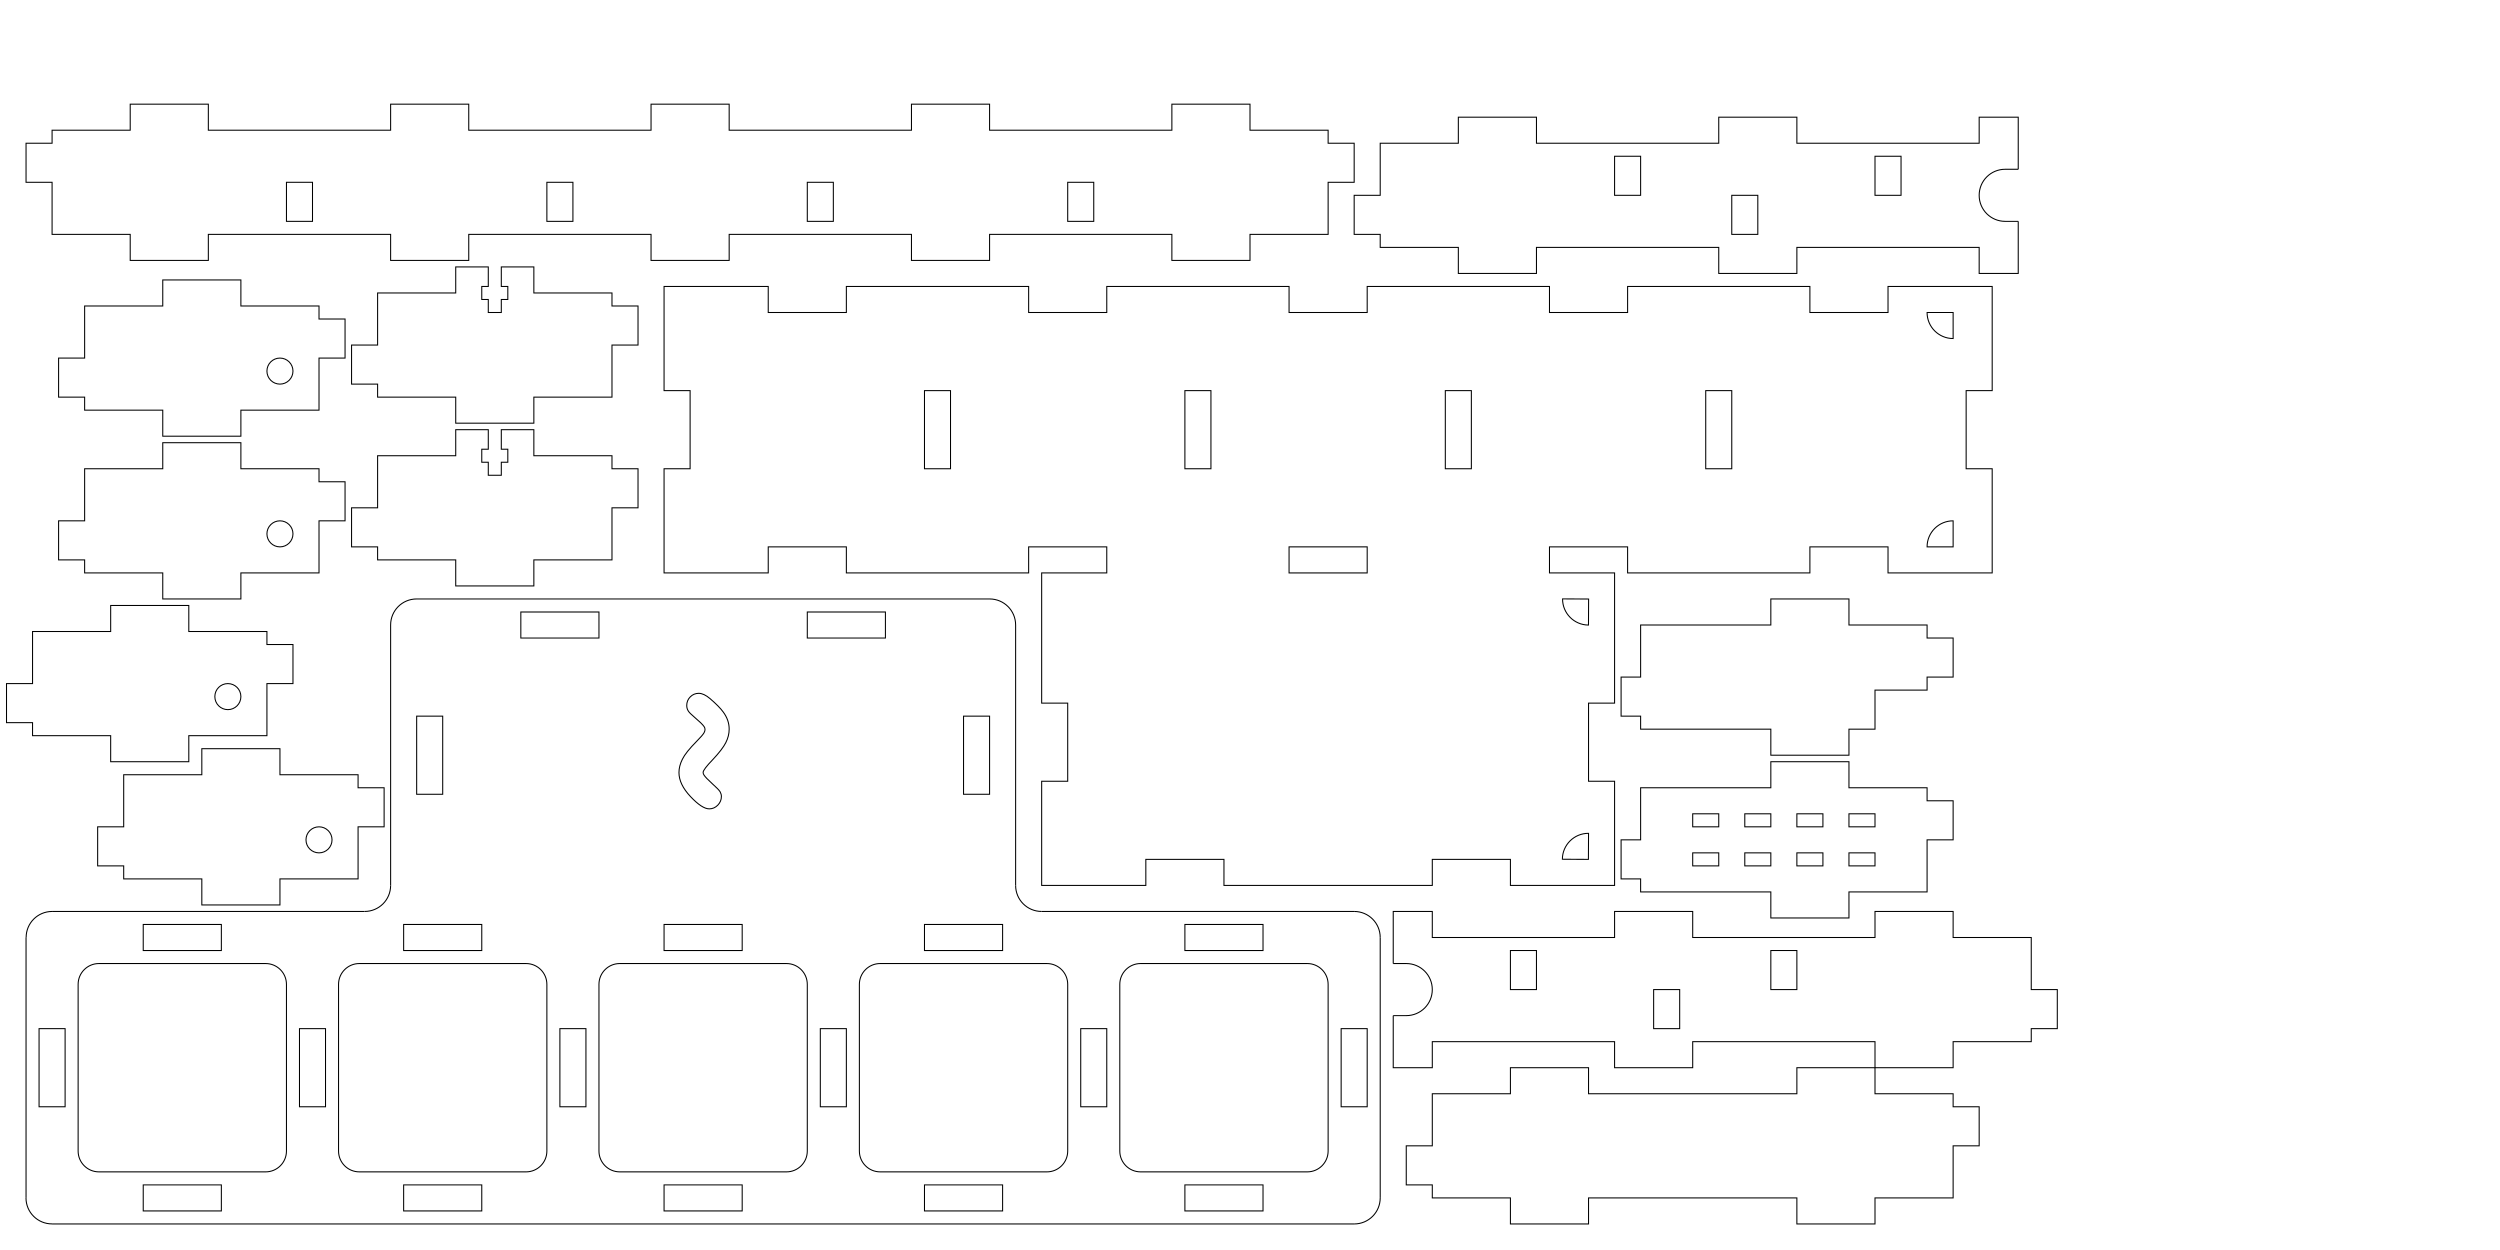
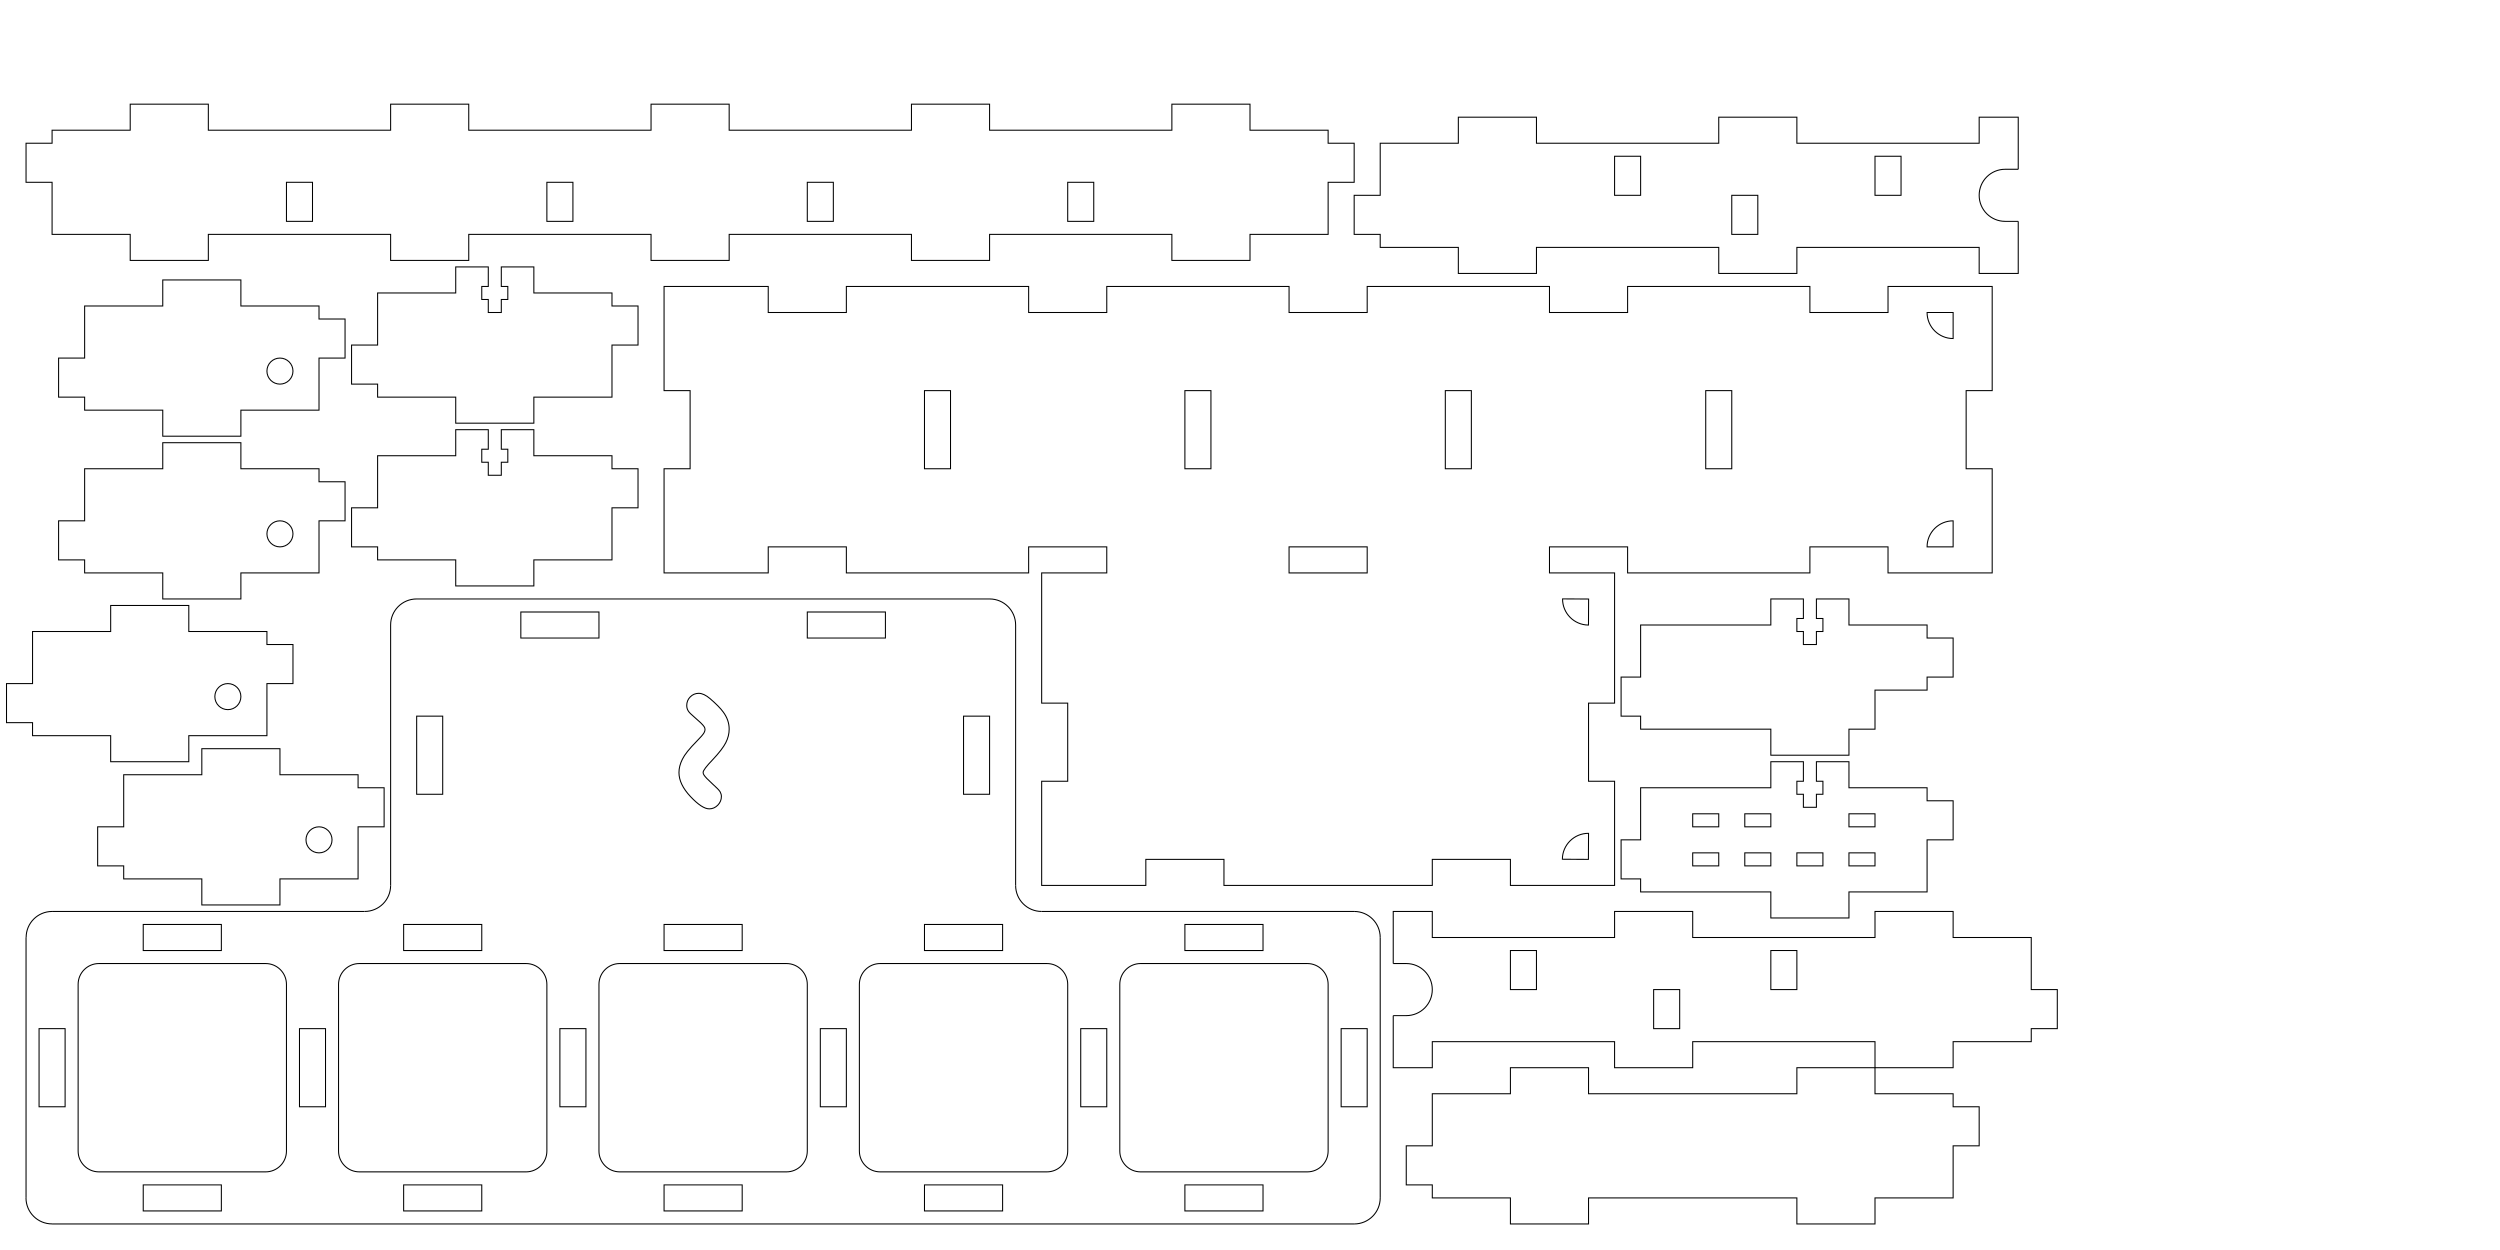
<svg xmlns="http://www.w3.org/2000/svg" width="2160" height="1080" id="svg2" version="1.1">
  <defs id="defs4" />
  <g id="layer1" transform="translate(0,27.638)" style="opacity:0.5;display:none">
    <rect style="fill:none;stroke:#ff0000;stroke-width:1.5;stroke-miterlimit:4;stroke-opacity:1;stroke-dasharray:none" id="rect3083" width="270" height="270" x="-630" y="782.362" rx="22.5" ry="22.5" />
    <rect style="fill:none;stroke:#ff0000;stroke-width:1.5;stroke-miterlimit:4;stroke-opacity:1;stroke-dasharray:none" id="rect3220" width="270" height="540" x="-360" y="197.362" rx="22.5" ry="22.5" />
    <rect style="fill:none;stroke:#ff0000;stroke-width:1.5;stroke-miterlimit:4;stroke-opacity:1;stroke-dasharray:none" id="rect3227" width="225" height="423" x="-360" y="253.612" rx="0" ry="0" />
    <rect style="fill:none;stroke:#ff0000;stroke-width:1.5;stroke-miterlimit:4;stroke-opacity:1;stroke-dasharray:none" id="rect3083-5" width="270" height="270" x="-630" y="557.362" rx="0" ry="0" />
    <rect style="fill:none;stroke:#ff0000;stroke-width:1.5;stroke-miterlimit:4;stroke-opacity:1;stroke-dasharray:none" id="rect3083-5-8" width="270" height="270" x="-630" y="332.362" rx="0" ry="0" />
    <rect style="fill:none;stroke:#ff0000;stroke-width:1.5;stroke-miterlimit:4;stroke-opacity:1;stroke-dasharray:none" id="rect3083-5-89" width="270" height="270" x="-630" y="107.362" rx="0" ry="0" />
    <rect style="fill:none;stroke:#ff0000;stroke-width:1.5;stroke-miterlimit:4;stroke-opacity:1;stroke-dasharray:none" id="rect3083-5-6" width="270" height="270" x="-630" y="-117.638" rx="22.5" ry="22.5" />
    <rect style="fill:none;stroke:#ff0000;stroke-width:1.53;stroke-miterlimit:4;stroke-opacity:1;stroke-dasharray:none;display:inline" id="rect4531" width="202.5" height="90" x="-315" y="849.862" rx="0" ry="0" />
    <rect style="fill:none;stroke:#ff0000;stroke-width:1.53;stroke-miterlimit:4;stroke-opacity:1;stroke-dasharray:none;display:inline" id="rect4693" width="1102.5" height="90" x="45" y="-140.138" />
  </g>
  <g id="layer3" style="display:inline">
    <rect transform="matrix(0,-1,1,0,0,0)" style="fill:none;stroke:#000000;stroke-width:0.9;stroke-miterlimit:4;stroke-opacity:1;stroke-dasharray:none" id="rect3157" width="180" height="180" x="-1012.5" y="967.5" rx="18" ry="18" />
    <rect transform="matrix(0,-1,1,0,0,0)" style="fill:none;stroke:#000000;stroke-width:0.9;stroke-miterlimit:4;stroke-opacity:1;stroke-dasharray:none" id="rect3225-2" width="22.5" height="67.5" x="-1046.25" y="1023.75" rx="2.4784607e-05" ry="0" />
    <rect transform="matrix(0,-1,1,0,0,0)" style="fill:none;stroke:#000000;stroke-width:0.9;stroke-miterlimit:4;stroke-opacity:1;stroke-dasharray:none" id="rect3225-2-6" width="22.5" height="67.5" x="-821.25" y="1023.75" rx="2.4784607e-05" ry="0" />
    <rect style="fill:none;stroke:#000000;stroke-width:0.9;stroke-miterlimit:4;stroke-opacity:1;stroke-dasharray:none" id="rect3225-2-1" width="22.5" height="67.5" x="-1181.25" y="-956.25" rx="2.4784607e-05" ry="0" transform="scale(-1,-1)" />
    <rect transform="matrix(0,-1,1,0,0,0)" style="fill:none;stroke:#000000;stroke-width:0.9;stroke-miterlimit:4;stroke-opacity:1;stroke-dasharray:none" id="rect3157-5" width="180" height="180" x="-1012.5" y="742.5" rx="18" ry="18" />
    <rect transform="matrix(0,-1,1,0,0,0)" style="fill:none;stroke:#000000;stroke-width:0.9;stroke-miterlimit:4;stroke-opacity:1;stroke-dasharray:none" id="rect3225-2-12" width="22.5" height="67.5" x="-1046.25" y="798.75" rx="2.4784607e-05" ry="0" />
    <rect transform="matrix(0,-1,1,0,0,0)" style="fill:none;stroke:#000000;stroke-width:0.9;stroke-miterlimit:4;stroke-opacity:1;stroke-dasharray:none" id="rect3225-2-6-1" width="22.5" height="67.5" x="-821.25" y="798.75" rx="2.4784607e-05" ry="0" />
    <rect style="fill:none;stroke:#000000;stroke-width:0.9;stroke-miterlimit:4;stroke-opacity:1;stroke-dasharray:none" id="rect3225-2-1-2" width="22.5" height="67.5" x="-956.25" y="-956.25" rx="2.4784607e-05" ry="0" transform="scale(-1,-1)" />
    <rect transform="matrix(0,-1,1,0,0,0)" style="fill:none;stroke:#000000;stroke-width:0.9;stroke-miterlimit:4;stroke-opacity:1;stroke-dasharray:none" id="rect3157-5-3" width="180" height="180" x="-1012.5" y="517.5" rx="18" ry="18" />
    <rect transform="matrix(0,-1,1,0,0,0)" style="fill:none;stroke:#000000;stroke-width:0.9;stroke-miterlimit:4;stroke-opacity:1;stroke-dasharray:none" id="rect3225-2-12-7" width="22.5" height="67.5" x="-1046.25" y="573.75" rx="2.4784607e-05" ry="0" />
    <rect transform="matrix(0,-1,1,0,0,0)" style="fill:none;stroke:#000000;stroke-width:0.9;stroke-miterlimit:4;stroke-opacity:1;stroke-dasharray:none" id="rect3225-2-6-1-1" width="22.5" height="67.5" x="-821.25" y="573.75" rx="2.4784607e-05" ry="0" />
    <rect style="fill:none;stroke:#000000;stroke-width:0.9;stroke-miterlimit:4;stroke-opacity:1;stroke-dasharray:none" id="rect3225-2-1-2-1" width="22.5" height="67.5" x="-731.25" y="-956.25" rx="2.4784607e-05" ry="0" transform="scale(-1,-1)" />
    <rect transform="matrix(0,-1,1,0,0,0)" style="fill:none;stroke:#000000;stroke-width:0.9;stroke-miterlimit:4;stroke-opacity:1;stroke-dasharray:none" id="rect3157-5-7" width="180" height="180" x="-1012.5" y="292.5" rx="18" ry="18" />
    <rect transform="matrix(0,-1,1,0,0,0)" style="fill:none;stroke:#000000;stroke-width:0.9;stroke-miterlimit:4;stroke-opacity:1;stroke-dasharray:none" id="rect3225-2-12-5" width="22.5" height="67.5" x="-1046.25" y="348.75" rx="2.4784607e-05" ry="0" />
    <rect transform="matrix(0,-1,1,0,0,0)" style="fill:none;stroke:#000000;stroke-width:0.9;stroke-miterlimit:4;stroke-opacity:1;stroke-dasharray:none" id="rect3225-2-6-1-4" width="22.5" height="67.5" x="-821.25" y="348.75" rx="2.4784607e-05" ry="0" />
    <rect style="fill:none;stroke:#000000;stroke-width:0.9;stroke-miterlimit:4;stroke-opacity:1;stroke-dasharray:none" id="rect3225-2-1-2-0" width="22.5" height="67.5" x="-506.25" y="-956.25" rx="2.4784607e-05" ry="0" transform="scale(-1,-1)" />
    <rect transform="matrix(0,-1,1,0,0,0)" style="fill:none;stroke:#000000;stroke-width:0.9;stroke-miterlimit:4;stroke-opacity:1;stroke-dasharray:none" id="rect3157-5-4" width="180" height="180" x="-1012.5" y="67.5" rx="18" ry="18" />
    <rect transform="matrix(0,-1,1,0,0,0)" style="fill:none;stroke:#000000;stroke-width:0.9;stroke-miterlimit:4;stroke-opacity:1;stroke-dasharray:none" id="rect3225-2-12-8" width="22.5" height="67.5" x="-1046.25" y="123.75" rx="2.4784607e-05" ry="0" />
    <rect transform="matrix(0,-1,1,0,0,0)" style="fill:none;stroke:#000000;stroke-width:0.9;stroke-miterlimit:4;stroke-opacity:1;stroke-dasharray:none" id="rect3225-2-6-1-17" width="22.5" height="67.5" x="-821.25" y="123.75" rx="2.4784607e-05" ry="0" />
    <rect style="fill:none;stroke:#000000;stroke-width:0.9;stroke-miterlimit:4;stroke-opacity:1;stroke-dasharray:none" id="rect3225-2-1-2-9" width="22.5" height="67.5" x="-281.25" y="-956.25" rx="2.4784607e-05" ry="0" transform="scale(-1,-1)" />
    <rect style="fill:none;stroke:#000000;stroke-width:0.9;stroke-miterlimit:4;stroke-opacity:1;stroke-dasharray:none" id="rect3225-2-1-2-9-5" width="22.5" height="67.5" x="-56.25" y="-956.25" rx="2.4784607e-05" ry="0" transform="scale(-1,-1)" />
    <rect transform="matrix(0,-1,1,0,0,0)" style="fill:none;stroke:#000000;stroke-width:0.9;stroke-miterlimit:4;stroke-opacity:1;stroke-dasharray:none" id="rect3225-2-6-1-4-6" width="22.5" height="67.5" x="-551.25" y="450" rx="2.4784607e-05" ry="0" />
    <rect transform="matrix(0,-1,1,0,0,0)" style="fill:none;stroke:#000000;stroke-width:0.9;stroke-miterlimit:4;stroke-opacity:1;stroke-dasharray:none" id="rect3225-2-6-1-4-6-4" width="22.5" height="67.5" x="-551.25" y="697.5" rx="2.4784607e-05" ry="0" />
    <rect style="fill:none;stroke:#000000;stroke-width:0.9;stroke-miterlimit:4;stroke-opacity:1;stroke-dasharray:none" id="rect3225-2-6-1-4-6-6" width="22.5" height="67.5" x="-382.5" y="-686.25" rx="2.4784607e-05" ry="0" transform="scale(-1,-1)" />
    <rect style="fill:none;stroke:#000000;stroke-width:0.9;stroke-miterlimit:4;stroke-opacity:1;stroke-dasharray:none" id="rect3225-2-6-1-4-6-6-8" width="22.5" height="67.5" x="-855" y="-686.25" rx="2.4784607e-05" ry="0" transform="scale(-1,-1)" />
    <path style="fill:none;stroke:#000000;stroke-width:0.9;stroke-miterlimit:4;stroke-opacity:1;stroke-dasharray:none" d="m 337.5,765 0,-225 c 0,-12.465 10.035,-22.5 22.5,-22.5 l 495,0 c 12.465,0 22.5,10.035 22.5,22.5 l 0,225" id="rect3220-5" />
    <path style="fill:none;stroke:#000000;stroke-width:0.9;stroke-miterlimit:4;stroke-opacity:1;stroke-dasharray:none;display:inline" d="m 337.5,765 c 0,12.465 -10.035,22.5 -22.5,22.5" id="rect3220-5-4" />
    <path style="fill:none;stroke:#000000;stroke-width:0.9;stroke-miterlimit:4;stroke-opacity:1;display:inline;stroke-dasharray:none" d="m 900,787.5 c -12.465,0 -22.5,-10.035 -22.5,-22.5" id="rect3220-5-4-6" />
    <path style="fill:none;stroke:#000000;stroke-width:0.9;stroke-miterlimit:4;stroke-opacity:1;display:inline;stroke-dasharray:none" d="m 1192.5,1035 c 0,12.465 -10.035,22.5 -22.5,22.5" id="rect3220-5-4-7" />
    <path style="fill:none;stroke:#000000;stroke-width:0.9;stroke-miterlimit:4;stroke-opacity:1;display:inline;stroke-dasharray:none" d="m 1170,787.5 c 12.465,0 22.5,10.035 22.5,22.5" id="rect3220-5-4-7-1" />
    <path style="fill:none;stroke:#000000;stroke-width:0.9;stroke-linecap:butt;stroke-linejoin:miter;stroke-opacity:1;stroke-miterlimit:4;stroke-dasharray:none" d="m 900,787.5 270,0" id="path4476" />
    <path style="fill:none;stroke:#000000;stroke-width:0.9;stroke-linecap:butt;stroke-linejoin:miter;stroke-opacity:1;stroke-miterlimit:4;stroke-dasharray:none" d="M 1192.5,810 1192.5,1035" id="path4478" />
    <path style="fill:none;stroke:#000000;stroke-width:0.9;stroke-linecap:butt;stroke-linejoin:miter;stroke-opacity:1;stroke-miterlimit:4;stroke-dasharray:none" d="m 1170,1057.5 -1125,0" id="path4480" />
    <path style="fill:none;stroke:#000000;stroke-width:0.9;stroke-linecap:butt;stroke-linejoin:miter;stroke-opacity:1;stroke-miterlimit:4;stroke-dasharray:none" d="m 22.5,1035 0,-225" id="path4482" />
    <path style="fill:none;stroke:#000000;stroke-width:0.9;stroke-linecap:butt;stroke-linejoin:miter;stroke-opacity:1;stroke-miterlimit:4;stroke-dasharray:none" d="m 45,787.5 270,0" id="path4484" />
    <path style="fill:none;stroke:#000000;stroke-width:0.9;stroke-miterlimit:4;stroke-opacity:1;display:inline;stroke-dasharray:none" d="m 45.041,1057.458 c -12.465,0.046 -22.537,-9.952 -22.583,-22.417" id="rect3220-5-4-64" />
    <path style="fill:none;stroke:#000000;stroke-width:0.9;stroke-miterlimit:4;stroke-opacity:1;display:inline;stroke-dasharray:none" d="M 22.583,810.083 C 22.537,797.618 32.535,787.546 45,787.5" id="rect3220-5-4-64-0" />
    <g style="font-size:40px;font-style:normal;font-variant:normal;font-weight:bold;font-stretch:normal;text-align:center;line-height:125%;letter-spacing:0px;word-spacing:0px;text-anchor:middle;fill:none;stroke:#000000;stroke-width:0.173;stroke-miterlimit:4;stroke-opacity:1;stroke-dasharray:none;display:inline;font-family:Courier New;-inkscape-font-specification:Courier New Bold" id="text4522" transform="matrix(0,-5.215076,5.215076,0,-1816.918,2499.807)">
      <path d="m 362.445,462.17 c 0.573,1e-5 1.055,0.195 1.445,0.586 0.391,0.391 0.586,0.859 0.586,1.406 -3e-5,0.56 -0.293,1.185 -0.879,1.875 -0.885,1.029 -1.628,1.758 -2.227,2.188 -0.885,0.651 -1.829,0.977 -2.832,0.977 -0.755,0 -1.504,-0.189 -2.246,-0.566 -0.742,-0.378 -1.673,-1.094 -2.793,-2.148 -1.107,-1.068 -1.816,-1.602 -2.129,-1.602 -0.156,10e-6 -0.306,0.052 -0.449,0.156 -0.286,0.182 -0.755,0.632 -1.406,1.348 -0.638,0.716 -1.087,1.152 -1.348,1.309 -0.26,0.143 -0.521,0.215 -0.781,0.215 -0.547,10e-6 -1.029,-0.202 -1.445,-0.605 -0.404,-0.404 -0.605,-0.872 -0.605,-1.406 0,-0.794 0.677,-1.829 2.031,-3.105 1.354,-1.276 2.682,-1.914 3.984,-1.914 0.716,2e-5 1.452,0.189 2.207,0.566 0.755,0.365 1.751,1.159 2.988,2.383 0.638,0.638 1.107,1.042 1.406,1.211 0.195,0.104 0.371,0.156 0.527,0.156 0.182,10e-6 0.345,-0.052 0.488,-0.156 0.326,-0.221 0.846,-0.755 1.562,-1.602 0.456,-0.547 0.807,-0.892 1.055,-1.035 0.26,-0.156 0.547,-0.234 0.859,-0.234" id="path4529" style="fill:none;stroke:#000000;stroke-width:0.173;stroke-miterlimit:4;stroke-opacity:1;stroke-dasharray:none" />
    </g>
    <path style="fill:none;stroke:#000000;stroke-width:0.9;stroke-linecap:butt;stroke-linejoin:miter;stroke-opacity:1;stroke-miterlimit:4;stroke-dasharray:none" d="m 174.375,646.875 67.5,0 0,22.5 67.5,0 0,11.25 22.5,0 0,33.75 -22.5,0 0,45 -67.5,0 0,22.5 -67.5,0 0,-22.5 -67.5,0 0,-11.25 -22.5,0 0,-33.75 22.5,0 0,-45 67.5,0 z" id="path4578" />
    <path style="fill:none;stroke:#000000;stroke-width:0.9;stroke-miterlimit:4;stroke-opacity:1;stroke-dasharray:none" id="path4580" d="m 1507.5,1001.25 a 11.25,11.25 0 1 1 -22.5,0 11.25,11.25 0 1 1 22.5,0 z" transform="translate(-1220.625,-275.625)" />
    <path style="fill:none;stroke:#000000;stroke-width:0.9;stroke-linecap:butt;stroke-linejoin:miter;stroke-opacity:1;display:inline;stroke-miterlimit:4;stroke-dasharray:none" d="m 95.625,523.125 67.5,0 0,22.5 67.5,0 0,11.25 22.5,0 0,33.75 -22.5,0 0,45 -67.5,0 0,22.5 -67.5,0 0,-22.5 -67.5,0 0,-11.25 -22.5,0 0,-33.75 22.5,0 0,-45 67.5,0 z" id="path4578-1" />
    <path style="fill:none;stroke:#000000;stroke-width:0.9;stroke-miterlimit:4;stroke-opacity:1;stroke-dasharray:none;display:inline" id="path4580-2" d="m 1507.5,1001.25 a 11.25,11.25 0 1 1 -22.5,0 11.25,11.25 0 1 1 22.5,0 z" transform="translate(-1299.375,-399.375)" />
    <path style="fill:none;stroke:#000000;stroke-width:0.9;stroke-linecap:butt;stroke-linejoin:miter;stroke-opacity:1;display:inline;stroke-miterlimit:4;stroke-dasharray:none" d="m 140.625,382.5 67.5,0 0,22.5 67.5,0 0,11.25 22.5,0 0,33.75 -22.5,0 0,45 -67.5,0 0,22.5 -67.5,0 0,-22.5 -67.5,0 0,-11.25 -22.5,0 0,-33.75 22.5,0 0,-45 67.5,0 z" id="path4578-1-0" />
    <path style="fill:none;stroke:#000000;stroke-width:0.9;stroke-miterlimit:4;stroke-opacity:1;stroke-dasharray:none;display:inline" id="path4580-2-7" d="m 1507.5,1001.25 a 11.25,11.25 0 1 1 -22.5,0 11.25,11.25 0 1 1 22.5,0 z" transform="translate(-1254.375,-540)" />
    <path style="fill:none;stroke:#000000;stroke-width:0.9;stroke-linecap:butt;stroke-linejoin:miter;stroke-opacity:1;display:inline;stroke-miterlimit:4;stroke-dasharray:none" d="m 140.625,241.875 67.5,0 0,22.5 67.5,0 0,11.25 22.5,0 0,33.75 -22.5,0 0,45 -67.5,0 0,22.5 -67.5,0 0,-22.5 -67.5,0 0,-11.25 -22.5,0 0,-33.75 22.5,0 0,-45 67.5,0 z" id="path4578-1-3" />
    <path style="fill:none;stroke:#000000;stroke-width:0.9;stroke-miterlimit:4;stroke-opacity:1;stroke-dasharray:none;display:inline" id="path4580-2-0" d="m 1507.5,1001.25 a 11.25,11.25 0 1 1 -22.5,0 11.25,11.25 0 1 1 22.5,0 z" transform="translate(-1254.375,-680.625)" />
    <path style="fill:none;stroke:#000000;stroke-width:0.9;stroke-linecap:butt;stroke-linejoin:miter;stroke-miterlimit:4;stroke-opacity:1;stroke-dasharray:none;display:inline" d="m 393.75,230.625 28.125,0 0,16.875 -5.625,0 0,11.25 5.625,0 0,11.25 11.25,0 0,-11.25 5.625,0 0,-11.25 -5.625,0 0,-16.875 28.125,0 0,22.5 67.5,0 0,11.25 22.5,0 0,33.75 -22.5,0 0,45 -67.5,0 0,22.5 -67.5,0 0,-22.5 -67.5,0 0,-11.25 -22.5,0 0,-33.75 22.5,0 0,-45 67.5,0 z" id="path4578-1-3-1-8" />
    <path style="fill:none;stroke:#000000;stroke-width:0.9;stroke-linecap:butt;stroke-linejoin:miter;stroke-opacity:1;stroke-miterlimit:4;stroke-dasharray:none" d="m 45,112.5 0,11.25 -22.5,0 0,33.75 22.5,0 0,45 67.5,0 0,22.5 67.5,0 0,-22.5 67.5,0 22.5,0 67.5,0 0,22.5 67.5,0 0,-22.5 157.5,0 0,22.5 67.5,0 0,-22.5 157.5,0 0,22.5 67.5,0 0,-22.5 157.5,0 0,22.5 67.5,0 0,-22.5 67.5,0 0,-45 22.5,0 0,-33.75 -22.5,0 0,-11.25 -67.5,0 0,-22.5 -67.5,0 0,22.5 -157.5,0 0,-22.5 -67.5,0 0,22.5 -157.5,0 0,-22.5 -67.5,0 0,22.5 -157.5,0 0,-22.5 -67.5,0 0,22.5 -157.5,0 0,-22.5 -67.5,0 0,22.5 z" id="path4698" />
    <rect style="fill:none;stroke:#000000;stroke-width:0.9;stroke-miterlimit:4;stroke-opacity:1;stroke-dasharray:none" id="rect4700" width="22.5" height="33.75" x="247.5" y="157.5" />
    <rect style="fill:none;stroke:#000000;stroke-width:0.9;stroke-miterlimit:4;stroke-opacity:1;stroke-dasharray:none;display:inline" id="rect4700-1" width="22.5" height="33.75" x="472.5" y="157.5" />
    <rect style="fill:none;stroke:#000000;stroke-width:0.9;stroke-miterlimit:4;stroke-opacity:1;stroke-dasharray:none;display:inline" id="rect4700-1-3" width="22.5" height="33.75" x="697.5" y="157.5" />
    <rect style="fill:none;stroke:#000000;stroke-width:0.9;stroke-miterlimit:4;stroke-opacity:1;stroke-dasharray:none;display:inline" id="rect4700-1-3-0" width="22.5" height="33.75" x="922.5" y="157.5" />
    <path style="fill:none;stroke:#000000;stroke-width:0.9;stroke-linecap:butt;stroke-linejoin:miter;stroke-opacity:1;display:inline;stroke-miterlimit:4;stroke-dasharray:none" d="m 1743.75,146.25 0,-45 -33.75,0 0,22.5 -157.5,0 0,-22.5 -67.5,0 0,22.5 -157.5,0 0,-22.5 -67.5,0 0,22.5 -67.5,0 0,45 -22.5,0 0,33.75 22.5,0 0,11.25 67.5,0 0,22.5 67.5,0 0,-22.5 157.5,0 0,22.5 67.5,0 0,-22.5 157.5,0 0,22.5 33.75,0 0,-45" id="path5032" />
    <path style="fill:none;stroke:#000000;stroke-width:0.9;stroke-linecap:butt;stroke-linejoin:miter;stroke-opacity:1;display:inline;stroke-miterlimit:4;stroke-dasharray:none" d="m 1203.75,877.5 0,45 33.75,0 0,-22.5 157.5,0 0,22.5 67.5,0 0,-22.5 157.5,0 0,22.5 67.5,0 0,-22.5 67.5,0 0,-11.25 22.5,0 0,-33.75 -22.5,0 0,-45 -67.5,0 0,-22.5 -67.5,0 0,22.5 -67.5,0 -22.5,0 -67.5,0 0,-22.5 -67.5,0 0,22.5 -157.5,0 0,-22.5 -33.75,0 0,45" id="path4698-8" />
    <rect style="fill:none;stroke:#000000;stroke-width:0.9;stroke-miterlimit:4;stroke-opacity:1;stroke-dasharray:none;display:inline" id="rect4700-0" width="22.5" height="33.75" x="-1552.5" y="-855" transform="scale(-1,-1)" />
    <rect style="fill:none;stroke:#000000;stroke-width:0.9;stroke-miterlimit:4;stroke-opacity:1;stroke-dasharray:none;display:inline" id="rect4700-1-8" width="22.5" height="33.75" x="-1327.5" y="-855" transform="scale(-1,-1)" />
    <rect style="fill:none;stroke:#000000;stroke-width:0.9;stroke-miterlimit:4;stroke-opacity:1;stroke-dasharray:none;display:inline" id="rect4700-1-3-2" width="22.5" height="33.75" x="-1642.5" y="-168.75" transform="scale(-1,-1)" />
    <rect style="fill:none;stroke:#000000;stroke-width:0.9;stroke-miterlimit:4;stroke-opacity:1;stroke-dasharray:none;display:inline" id="rect4700-1-3-0-2" width="22.5" height="33.75" x="-1417.5" y="-168.75" transform="scale(-1,-1)" />
    <path style="fill:none;stroke:#000000;stroke-width:0.9;stroke-miterlimit:4;stroke-opacity:1;stroke-dasharray:none" d="m 1203.75,832.5 11.25,0 c 12.465,0 22.5,10.035 22.5,22.5 0,12.465 -10.035,22.5 -22.5,22.5 l -11.25,0" id="path5041" />
    <path style="fill:none;stroke:#000000;stroke-width:0.9;stroke-miterlimit:4;stroke-opacity:1;stroke-dasharray:none" d="m 1743.75,191.25 -11.25,0 c -12.465,0 -22.5,-10.035 -22.5,-22.5 0,-12.465 10.035,-22.5 22.5,-22.5 l 11.25,0" id="rect4789" />
    <path style="fill:none;stroke:#000000;stroke-width:0.9;stroke-linecap:butt;stroke-linejoin:miter;stroke-opacity:1;stroke-miterlimit:4;stroke-dasharray:none" d="m 1237.5,945 67.5,0 0,-22.5 67.5,0 0,22.5 180,0 0,-22.5 67.5,0 0,22.5 67.5,0 0,11.25 22.5,0 0,33.75 -22.5,0 0,45 -67.5,0 0,22.5 -67.5,0 0,-22.5 -180,0 0,22.5 -67.5,0 0,-22.5 -67.5,0 0,-11.25 -22.5,0 0,-33.75 22.5,0 z" id="path4793" />
-     <path style="fill:none;stroke:#000000;stroke-width:0.9;stroke-linecap:butt;stroke-linejoin:miter;stroke-opacity:1;display:inline;stroke-miterlimit:4;stroke-dasharray:none" d="m 1687.5,691.875 0,33.75 -22.5,0 0,45 -67.5,0 0,22.5 -67.5,0 0,-22.5 -112.5,0 0,-11.25 -16.875,0 0,-33.75 16.875,0 0,-45 112.5,0 0,-22.5 67.5,0 0,22.5 67.5,0 0,11.25 z" id="path4797-4" />
+     <path style="fill:none;stroke:#000000;stroke-width:0.9;stroke-linecap:butt;stroke-linejoin:miter;stroke-miterlimit:4;stroke-opacity:1;stroke-dasharray:none;display:inline" d="m 1687.5,691.875 0,33.75 -22.5,0 0,45 -67.5,0 0,22.5 -67.5,0 0,-22.5 -112.5,0 0,-11.25 -16.875,0 0,-33.75 16.875,0 0,-45 112.5,0 0,-22.5 28.125,0 0,16.875 -5.625,0 0,11.25 5.625,0 0,11.25 11.25,0 0,-11.25 5.625,0 0,-11.25 -5.625,0 0,-16.875 28.125,0 0,22.5 67.5,0 0,11.25 z" id="path4797-4" />
    <path style="fill:none;stroke:#000000;stroke-width:0.9;stroke-linecap:butt;stroke-linejoin:miter;stroke-opacity:1;stroke-miterlimit:4;stroke-dasharray:none" d="m 1451.25,888.75 0,-33.75 -22.5,0 0,33.75 z" id="path4817" />
    <path style="fill:none;stroke:#000000;stroke-width:0.9;stroke-linecap:butt;stroke-linejoin:miter;stroke-opacity:1;display:inline;stroke-miterlimit:4;stroke-dasharray:none" d="m 1518.75,202.5 0,-33.75 -22.5,0 0,33.75 z" id="path4817-4" />
    <path style="fill:none;stroke:#000000;stroke-width:0.9;stroke-linecap:butt;stroke-linejoin:miter;stroke-opacity:1;stroke-miterlimit:4;stroke-dasharray:none" d="m 1462.5,703.125 22.5,0 0,11.25 -22.5,0 z" id="path4837" />
    <path style="fill:none;stroke:#000000;stroke-width:0.9;stroke-linecap:butt;stroke-linejoin:miter;stroke-opacity:1;display:inline;stroke-miterlimit:4;stroke-dasharray:none" d="m 1462.5,736.875 22.5,0 0,11.25 -22.5,0 z" id="path4837-1" />
    <path style="fill:none;stroke:#000000;stroke-width:0.9;stroke-linecap:butt;stroke-linejoin:miter;stroke-opacity:1;display:inline;stroke-miterlimit:4;stroke-dasharray:none" d="m 1507.5,703.125 22.5,0 0,11.25 -22.5,0 z" id="path4837-1-7" />
    <path style="fill:none;stroke:#000000;stroke-width:0.9;stroke-linecap:butt;stroke-linejoin:miter;stroke-opacity:1;display:inline;stroke-miterlimit:4;stroke-dasharray:none" d="m 1507.5,736.875 22.5,0 0,11.25 -22.5,0 z" id="path4837-1-7-6" />
-     <path style="fill:none;stroke:#000000;stroke-width:0.9;stroke-linecap:butt;stroke-linejoin:miter;stroke-opacity:1;display:inline;stroke-miterlimit:4;stroke-dasharray:none" d="m 1552.5,703.125 22.5,0 0,11.25 -22.5,0 z" id="path4837-1-7-6-1" />
    <path style="fill:none;stroke:#000000;stroke-width:0.9;stroke-linecap:butt;stroke-linejoin:miter;stroke-opacity:1;display:inline;stroke-miterlimit:4;stroke-dasharray:none" d="m 1552.5,736.875 22.5,0 0,11.25 -22.5,0 z" id="path4837-1-7-6-1-6" />
    <path style="fill:none;stroke:#000000;stroke-width:0.9;stroke-linecap:butt;stroke-linejoin:miter;stroke-opacity:1;display:inline;stroke-miterlimit:4;stroke-dasharray:none" d="m 1597.5,703.125 22.5,0 0,11.25 -22.5,0 z" id="path4837-1-7-6-1-6-8" />
    <path style="fill:none;stroke:#000000;stroke-width:0.9;stroke-linecap:butt;stroke-linejoin:miter;stroke-opacity:1;display:inline;stroke-miterlimit:4;stroke-dasharray:none" d="m 1597.5,736.875 22.5,0 0,11.25 -22.5,0 z" id="path4837-1-7-6-1-6-8-3" />
-     <path style="fill:none;stroke:#000000;stroke-width:0.9;stroke-linecap:butt;stroke-linejoin:miter;stroke-opacity:1;stroke-miterlimit:4;stroke-dasharray:none" d="m 1665,551.25 22.5,0 0,33.75 -22.5,0 0,11.25 -45,0 0,33.75 -22.5,0 0,22.5 -67.5,0 0,-22.5 -112.5,0 0,-11.25 -16.875,0 0,-33.75 16.875,0 0,-45 112.5,0 0,-22.5 67.5,0 0,22.5 67.5,0 z" id="path4967" />
+     <path style="fill:none;stroke:#000000;stroke-width:0.9;stroke-linecap:butt;stroke-linejoin:miter;stroke-miterlimit:4;stroke-opacity:1;stroke-dasharray:none" d="m 1665,551.25 22.5,0 0,33.75 -22.5,0 0,11.25 -45,0 0,33.75 -22.5,0 0,22.5 -67.5,0 0,-22.5 -112.5,0 0,-11.25 -16.875,0 0,-33.75 16.875,0 0,-45 112.5,0 0,-22.5 28.125,0 0,16.875 -5.625,0 0,11.25 5.625,0 0,11.25 11.25,0 0,-11.25 5.625,0 0,-11.25 -5.625,0 0,-16.875 28.125,0 0,22.5 67.5,0 z" id="path4967" />
    <path style="fill:none;stroke:#000000;stroke-width:0.9;stroke-linecap:butt;stroke-linejoin:miter;stroke-opacity:1;display:inline;stroke-miterlimit:4;stroke-dasharray:none" d="m 1563.75,495 0,-22.5 67.5,0 0,22.5 90,0 0,-90 -22.5,0 0,-67.5 22.5,0 0,-90 -90,0 0,22.5 -67.5,0 0,-22.5 -157.5,0 0,22.5 -67.5,0 0,-22.5 -157.5,0 0,22.5 -67.5,0 0,-22.5 -157.5,0 0,22.5 -67.5,0 0,-22.5 -157.5,0 0,22.5 -67.5,0 0,-22.5 -90,0 0,90 22.5,0 0,67.5 -22.5,0 0,90 90,0 0,-22.5 67.5,0 0,22.5 157.5,0 0,-22.5 67.5,0 0,22.5 -56.25,0 0,112.5 22.5,0 0,67.5 -22.5,0 0,90 90,0 0,-22.5 67.5,0 0,22.5 180,0 0,-22.5 67.5,0 0,22.5 90,0 0,-90 -22.5,0 0,-67.5 22.5,0 0,-112.5 -56.25,0 0,-22.5 67.5,0 0,22.5 z" id="path4969" />
    <rect style="fill:none;stroke:#000000;stroke-width:0.9;stroke-miterlimit:4;stroke-opacity:1;stroke-dasharray:none;display:inline" id="rect3225-2-1-2-6" width="22.5" height="67.5" x="798.75" y="337.5" rx="2.4784607e-05" ry="0" />
    <rect style="fill:none;stroke:#000000;stroke-width:0.9;stroke-miterlimit:4;stroke-opacity:1;stroke-dasharray:none;display:inline" id="rect3225-2-1-2-1-6" width="22.5" height="67.5" x="1023.75" y="337.5" rx="2.4784607e-05" ry="0" />
    <rect style="fill:none;stroke:#000000;stroke-width:0.9;stroke-miterlimit:4;stroke-opacity:1;stroke-dasharray:none;display:inline" id="rect3225-2-1-2-0-7" width="22.5" height="67.5" x="1248.75" y="337.5" rx="2.4784607e-05" ry="0" />
    <rect style="fill:none;stroke:#000000;stroke-width:0.9;stroke-miterlimit:4;stroke-opacity:1;stroke-dasharray:none;display:inline" id="rect3225-2-1-2-9-6" width="22.5" height="67.5" x="1473.75" y="337.5" rx="2.4784607e-05" ry="0" />
    <rect style="fill:none;stroke:#000000;stroke-width:0.9;stroke-miterlimit:4;stroke-opacity:1;stroke-dasharray:none;display:inline" id="rect3225-2-1-2-0-7-1" width="22.5" height="67.5" x="-495" y="-1181.25" rx="2.4784607e-05" ry="0" transform="matrix(0,-1,-1,0,0,0)" />
    <path style="fill:none;stroke:#000000;stroke-width:0.9;stroke-miterlimit:4;stroke-opacity:1;stroke-dasharray:none" id="path5043" d="M 1687.5,292.5 A 22.5,22.5 0 0 1 1665,270 l 22.5,0 z" />
    <path transform="matrix(0,1,-1,0,1957.5,-1215)" style="fill:none;stroke:#000000;stroke-width:0.9;stroke-miterlimit:4;stroke-opacity:1;stroke-dasharray:none;display:inline" id="path5043-5" d="M 1687.5,292.5 A 22.5,22.5 0 0 1 1665,270 l 22.5,0 z" />
    <path transform="matrix(0.9999874,0.00503081,-0.00503081,0.9999874,-313.5639,239.0707)" style="fill:none;stroke:#000000;stroke-width:0.9;stroke-miterlimit:4;stroke-opacity:1;stroke-dasharray:none;display:inline" id="path5043-5-2" d="M 1687.5,292.5 A 22.5,22.5 0 0 1 1665,270 l 22.5,0 z" />
    <path transform="matrix(-0.00503081,0.9999874,-0.9999874,-0.00503081,1650.873,-943.6206)" style="fill:none;stroke:#000000;stroke-width:0.9;stroke-miterlimit:4;stroke-opacity:1;stroke-dasharray:none;display:inline" id="path5043-5-2-3" d="M 1687.5,292.5 A 22.5,22.5 0 0 1 1665,270 l 22.5,0 z" />
    <path style="fill:none;stroke:#000000;stroke-width:0.9;stroke-linecap:butt;stroke-linejoin:miter;stroke-miterlimit:4;stroke-opacity:1;stroke-dasharray:none;display:inline" d="m 393.75,371.25 28.125,0 0,16.875 -5.625,0 0,11.25 5.625,0 0,11.25 11.25,0 0,-11.25 5.625,0 0,-11.25 -5.625,0 0,-16.875 28.125,0 0,22.5 67.5,0 0,11.25 22.5,0 0,33.75 -22.5,0 0,45 -67.5,0 0,22.5 -67.5,0 0,-22.5 -67.5,0 0,-11.25 -22.5,0 0,-33.75 22.5,0 0,-45 67.5,0 z" id="path4578-1-3-1-8-1" />
  </g>
</svg>
